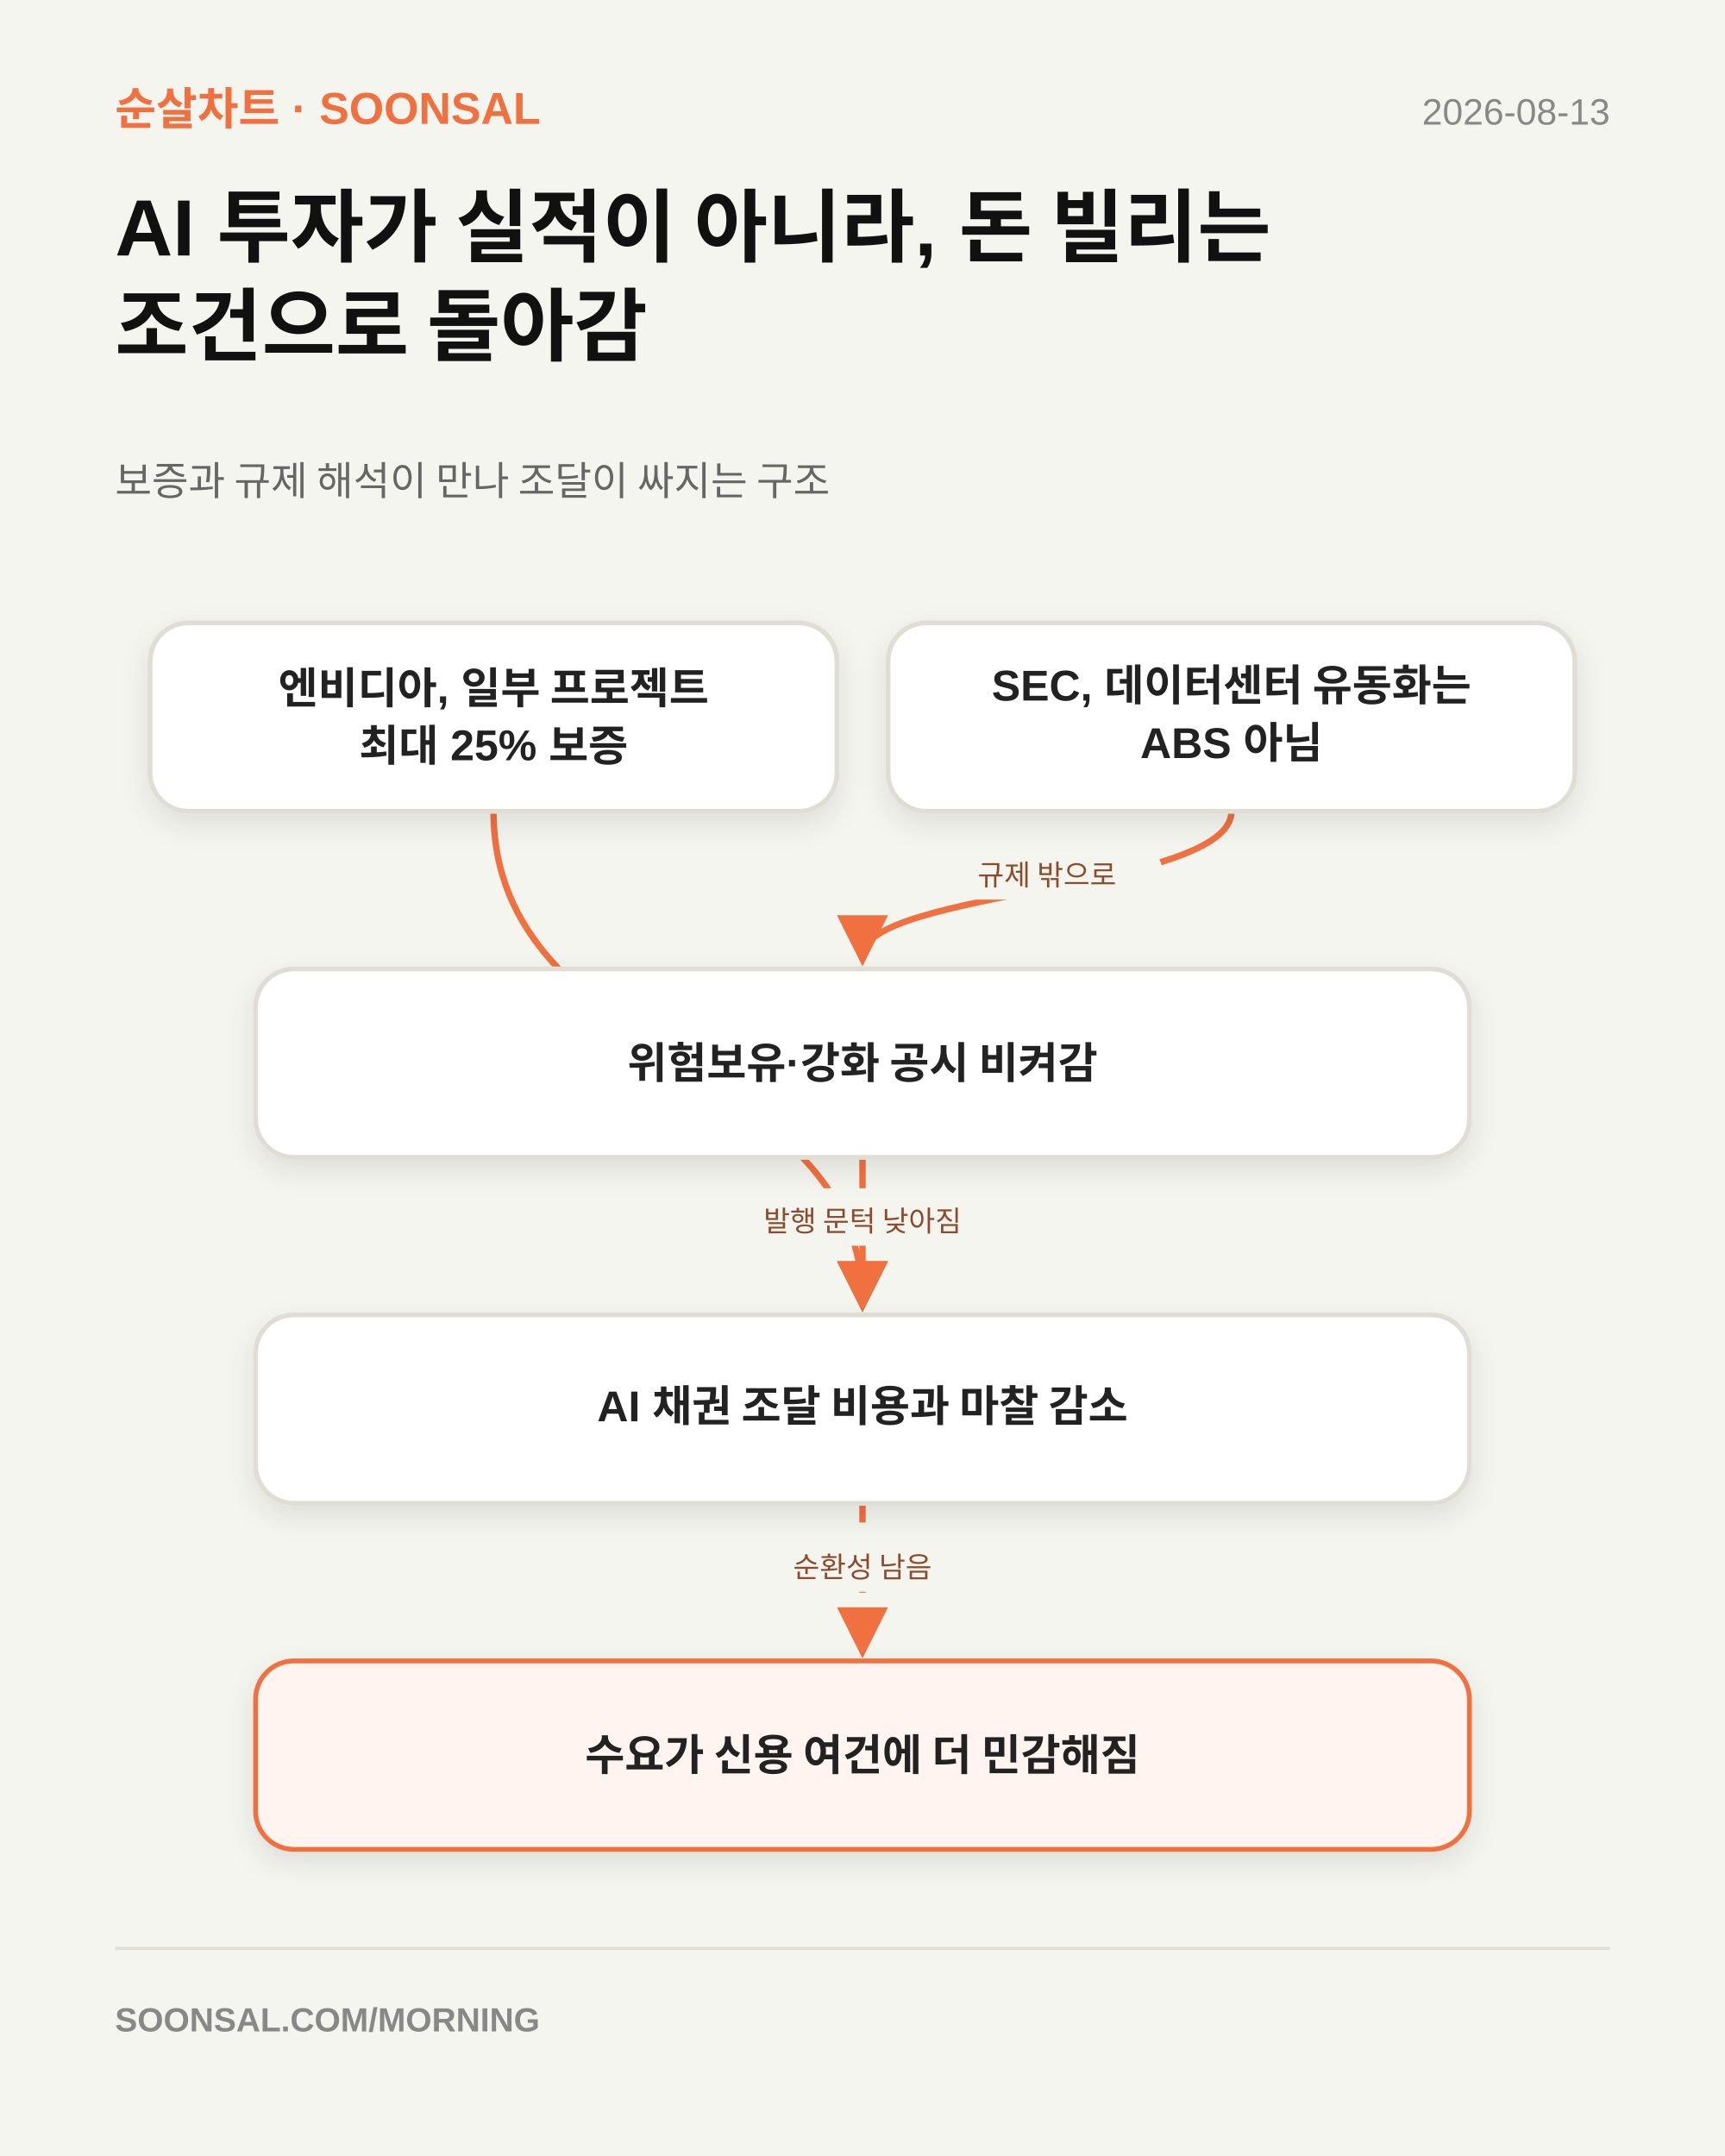
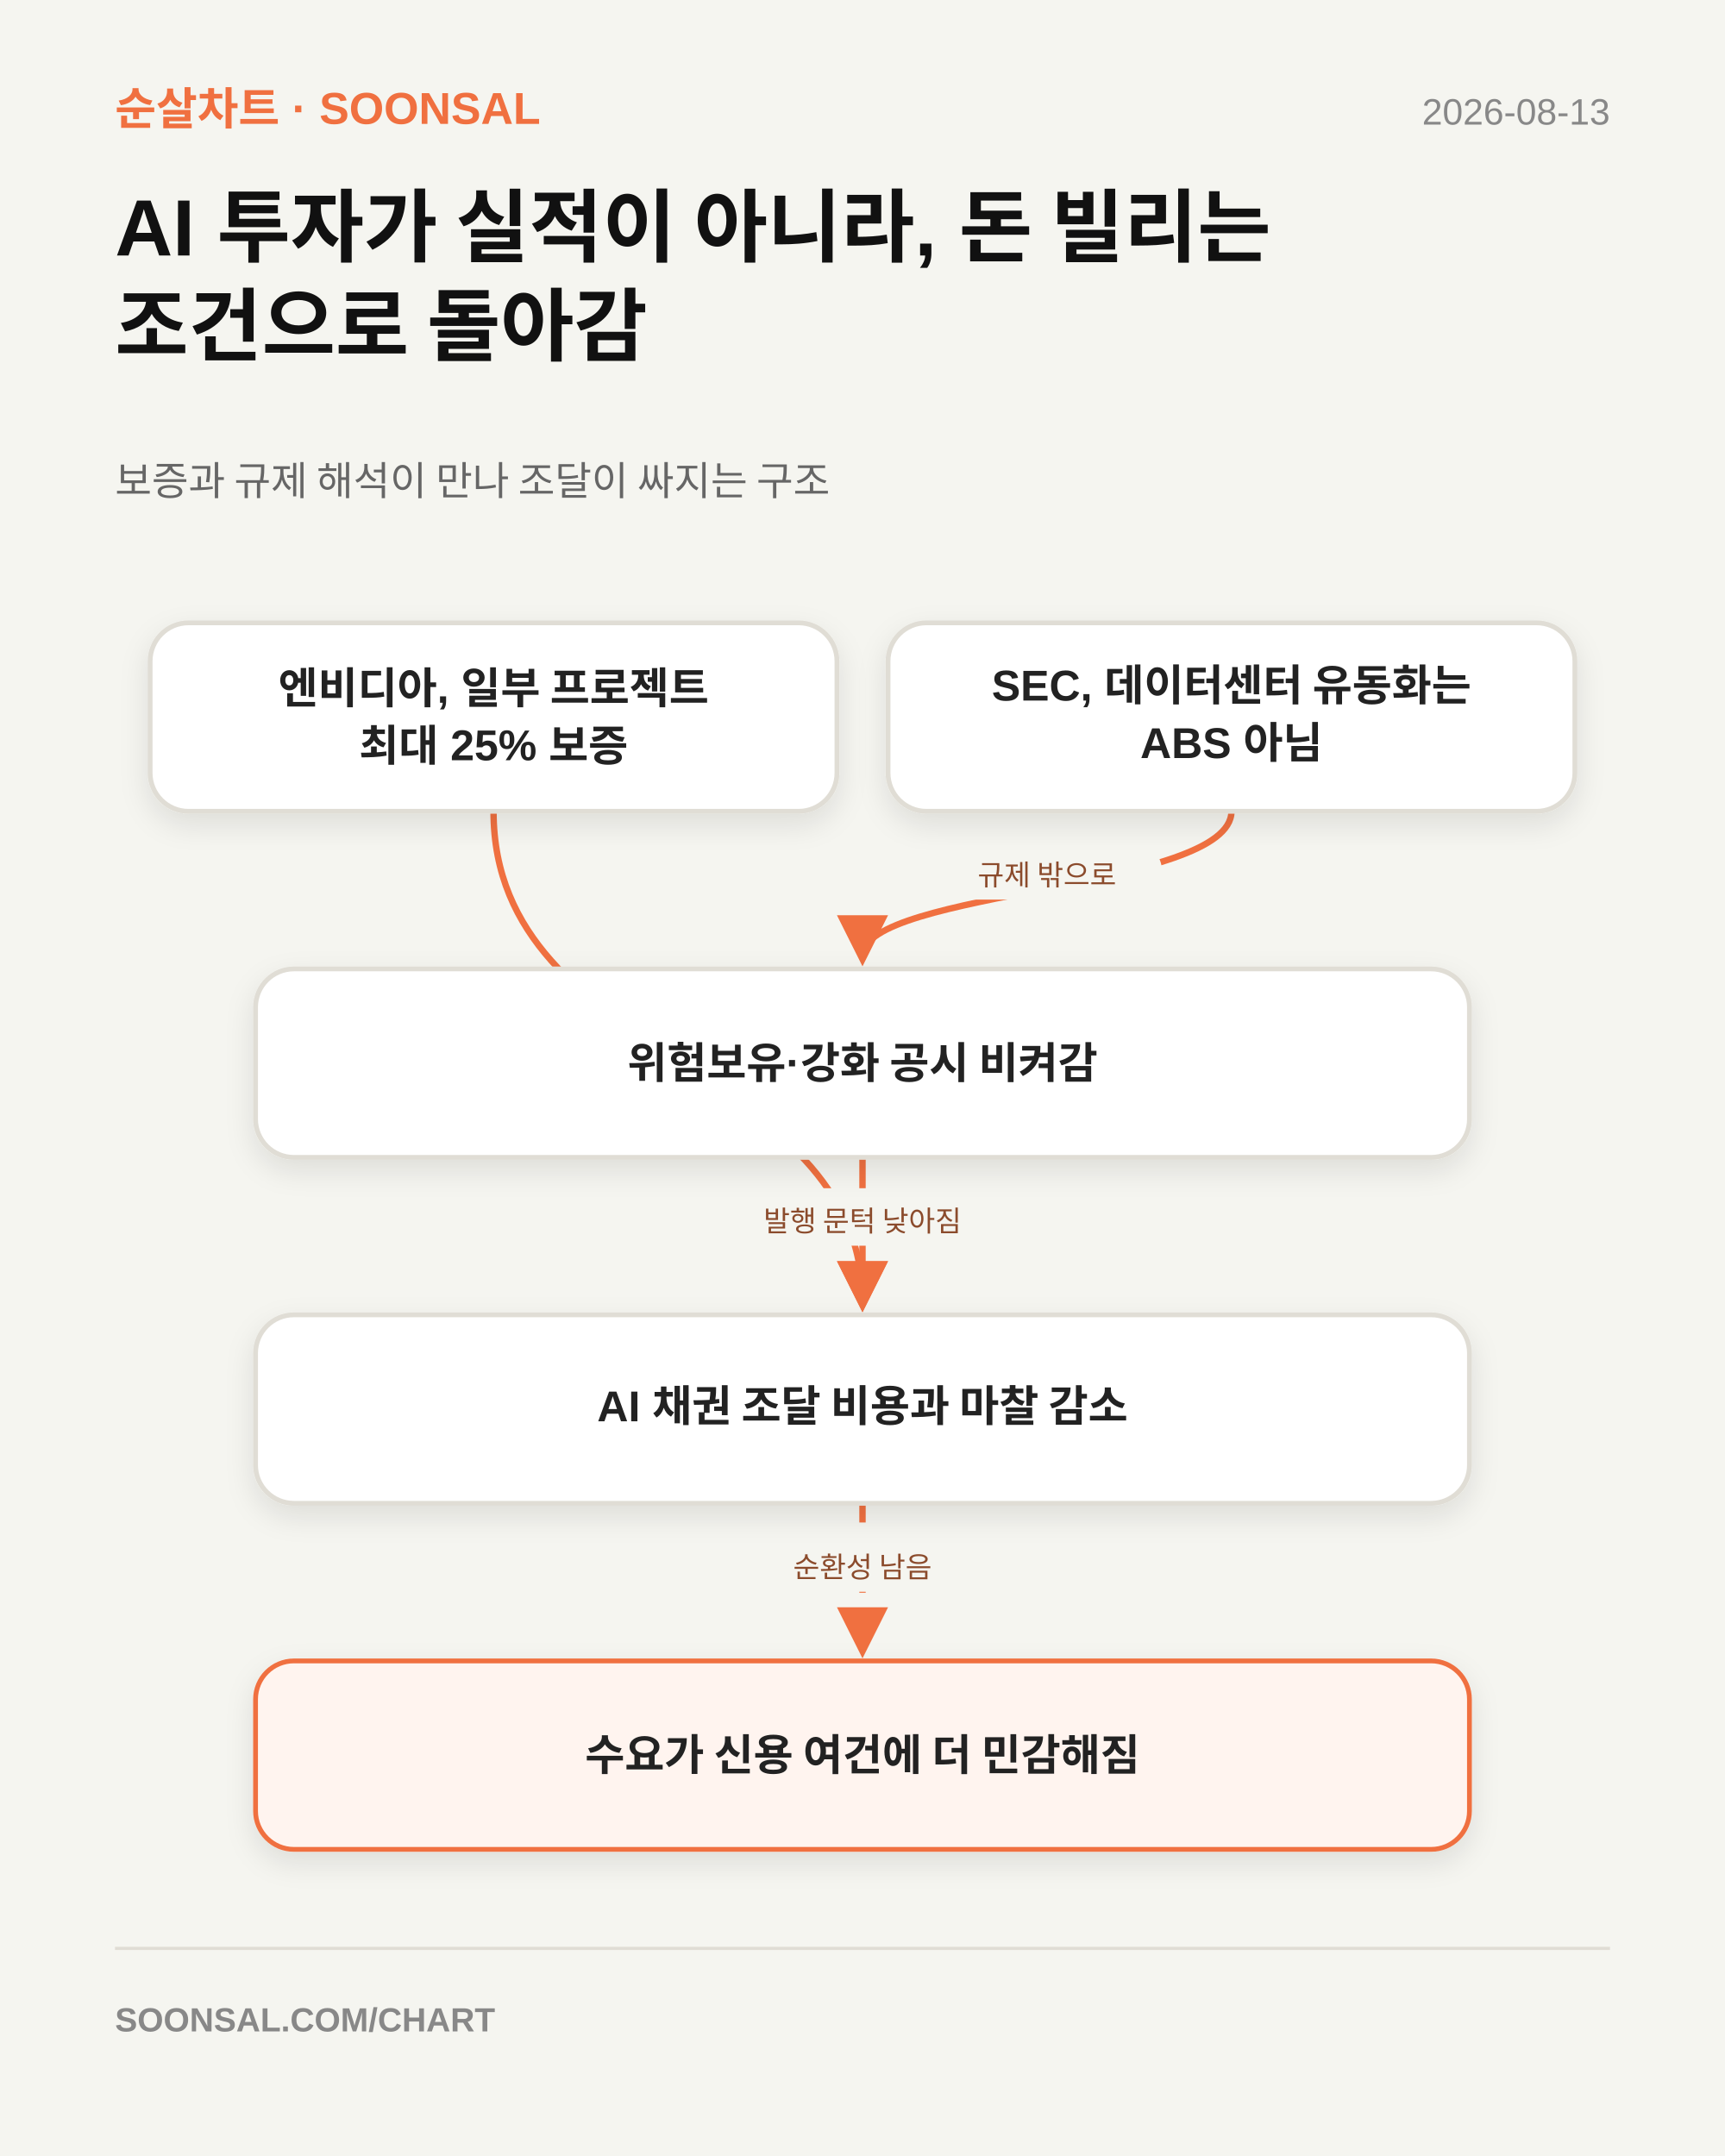
<svg xmlns="http://www.w3.org/2000/svg" width="1080" height="1350" viewBox="0 0 1080 1350">
  <defs>
    <filter id="shadow" x="-20%" y="-20%" width="140%" height="160%">
      <feDropShadow dx="0" dy="7" stdDeviation="9" flood-color="#111111" flood-opacity=".10" />
    </filter>
    <marker id="arrow" viewBox="0 0 10 10" refX="8" refY="5" markerWidth="8" markerHeight="8" orient="auto-start-reverse">
      <path d="M 0 0 L 10 5 L 0 10 z" fill="#F07040" />
    </marker>
  </defs>
  <rect width="1080" height="1350" fill="#F5F5F0" />
  <text x="72" y="78" font-family="Apple SD Gothic Neo,Malgun Gothic,Arial,sans-serif" font-size="28" font-weight="800" fill="#F07040">순살차트 · SOONSAL</text>
  <text x="1008" y="78" text-anchor="end" font-family="Apple SD Gothic Neo,Malgun Gothic,Arial,sans-serif" font-size="23" fill="#888888">2026-08-13</text>
  <text x="72" y="160" font-family="Apple SD Gothic Neo,Malgun Gothic,Arial,sans-serif" font-size="50" font-weight="800" fill="#111111">AI 투자가 실적이 아니라, 돈 빌리는</text>
  <text x="72" y="222" font-family="Apple SD Gothic Neo,Malgun Gothic,Arial,sans-serif" font-size="50" font-weight="800" fill="#111111">조건으로 돌아감</text>
  <text x="72" y="310" font-family="Apple SD Gothic Neo,Malgun Gothic,Arial,sans-serif" font-size="25" fill="#666666">보증과 규제 해석이 만나 조달이 싸지는 구조</text>
  <path d="M 309.0 508.0 C 309.0 665.7, 540.0 665.7, 540.0 815.3" fill="none" stroke="#F07040" stroke-width="4" marker-end="url(#arrow)" />
  <rect x="352.5" y="635.7" width="144" height="36" rx="18" fill="#F5F5F0" />
  <text x="424.5" y="662.7" text-anchor="middle" font-family="Apple SD Gothic Neo,Malgun Gothic,Arial,sans-serif" font-size="18" fill="#8B4B2C">보증이 위험 낮춤</text>
  <path d="M 771.0 508.0 C 771.0 557.3, 540.0 557.3, 540.0 598.7" fill="none" stroke="#F07040" stroke-width="4" marker-end="url(#arrow)" />
  <rect x="583.5" y="527.3" width="144" height="36" rx="18" fill="#F5F5F0" />
  <text x="655.5" y="554.3" text-anchor="middle" font-family="Apple SD Gothic Neo,Malgun Gothic,Arial,sans-serif" font-size="18" fill="#8B4B2C">규제 밖으로</text>
  <path d="M 540.0 724.7 C 540.0 774.0, 540.0 774.0, 540.0 815.3" fill="none" stroke="#F07040" stroke-width="4" marker-end="url(#arrow)" />
  <rect x="468.0" y="744.0" width="144" height="36" rx="18" fill="#F5F5F0" />
  <text x="540.0" y="771.0" text-anchor="middle" font-family="Apple SD Gothic Neo,Malgun Gothic,Arial,sans-serif" font-size="18" fill="#8B4B2C">발행 문턱 낮아짐</text>
  <path d="M 540.0 941.3 C 540.0 990.7, 540.0 990.7, 540.0 1032.0" fill="none" stroke="#F07040" stroke-width="4" stroke-dasharray="12 10" marker-end="url(#arrow)" />
  <rect x="468.0" y="960.7" width="144" height="36" rx="18" fill="#F5F5F0" />
  <text x="540.0" y="987.7" text-anchor="middle" font-family="Apple SD Gothic Neo,Malgun Gothic,Arial,sans-serif" font-size="18" fill="#8B4B2C">순환성 남음</text>
  <rect x="94.0" y="390.0" width="430.0" height="118" rx="24" fill="#FFFFFF" stroke="#E0DDD5" stroke-width="3" filter="url(#shadow)" />
  <text x="309.0" y="431.0" text-anchor="middle" dominant-baseline="middle" font-family="Apple SD Gothic Neo,Malgun Gothic,Arial,sans-serif" font-size="27" font-weight="700" fill="#222222">엔비디아, 일부 프로젝트</text>
  <text x="309.0" y="467.0" text-anchor="middle" dominant-baseline="middle" font-family="Apple SD Gothic Neo,Malgun Gothic,Arial,sans-serif" font-size="27" font-weight="700" fill="#222222">최대 25% 보증</text>
  <rect x="556.0" y="390.0" width="430.0" height="118" rx="24" fill="#FFFFFF" stroke="#E0DDD5" stroke-width="3" filter="url(#shadow)" />
  <text x="771.0" y="431.0" text-anchor="middle" dominant-baseline="middle" font-family="Apple SD Gothic Neo,Malgun Gothic,Arial,sans-serif" font-size="27" font-weight="700" fill="#222222">SEC, 데이터센터 유동화는</text>
  <text x="771.0" y="467.0" text-anchor="middle" dominant-baseline="middle" font-family="Apple SD Gothic Neo,Malgun Gothic,Arial,sans-serif" font-size="27" font-weight="700" fill="#222222">ABS 아님</text>
  <rect x="160.0" y="606.7" width="760.0" height="118" rx="24" fill="#FFFFFF" stroke="#E0DDD5" stroke-width="3" filter="url(#shadow)" />
  <text x="540.0" y="665.7" text-anchor="middle" dominant-baseline="middle" font-family="Apple SD Gothic Neo,Malgun Gothic,Arial,sans-serif" font-size="27" font-weight="700" fill="#222222">위험보유·강화 공시 비켜감</text>
  <rect x="160.0" y="823.3" width="760.0" height="118" rx="24" fill="#FFFFFF" stroke="#E0DDD5" stroke-width="3" filter="url(#shadow)" />
  <text x="540.0" y="882.3" text-anchor="middle" dominant-baseline="middle" font-family="Apple SD Gothic Neo,Malgun Gothic,Arial,sans-serif" font-size="27" font-weight="700" fill="#222222">AI 채권 조달 비용과 마찰 감소</text>
  <rect x="160.0" y="1040.0" width="760.0" height="118" rx="24" fill="#FFF4EF" stroke="#F07040" stroke-width="3" filter="url(#shadow)" />
  <text x="540.0" y="1099.0" text-anchor="middle" dominant-baseline="middle" font-family="Apple SD Gothic Neo,Malgun Gothic,Arial,sans-serif" font-size="27" font-weight="700" fill="#222222">수요가 신용 여건에 더 민감해짐</text>
  <line x1="72" y1="1220" x2="1008" y2="1220" stroke="#E0DDD5" stroke-width="2" />
-   <text x="72" y="1272" font-family="Apple SD Gothic Neo,Malgun Gothic,Arial,sans-serif" font-size="21" font-weight="700" fill="#888888">SOONSAL.COM/MORNING</text>
+   <text x="72" y="1272" font-family="Apple SD Gothic Neo,Malgun Gothic,Arial,sans-serif" font-size="21" font-weight="700" fill="#888888">SOONSAL.COM/CHART</text>
</svg>
